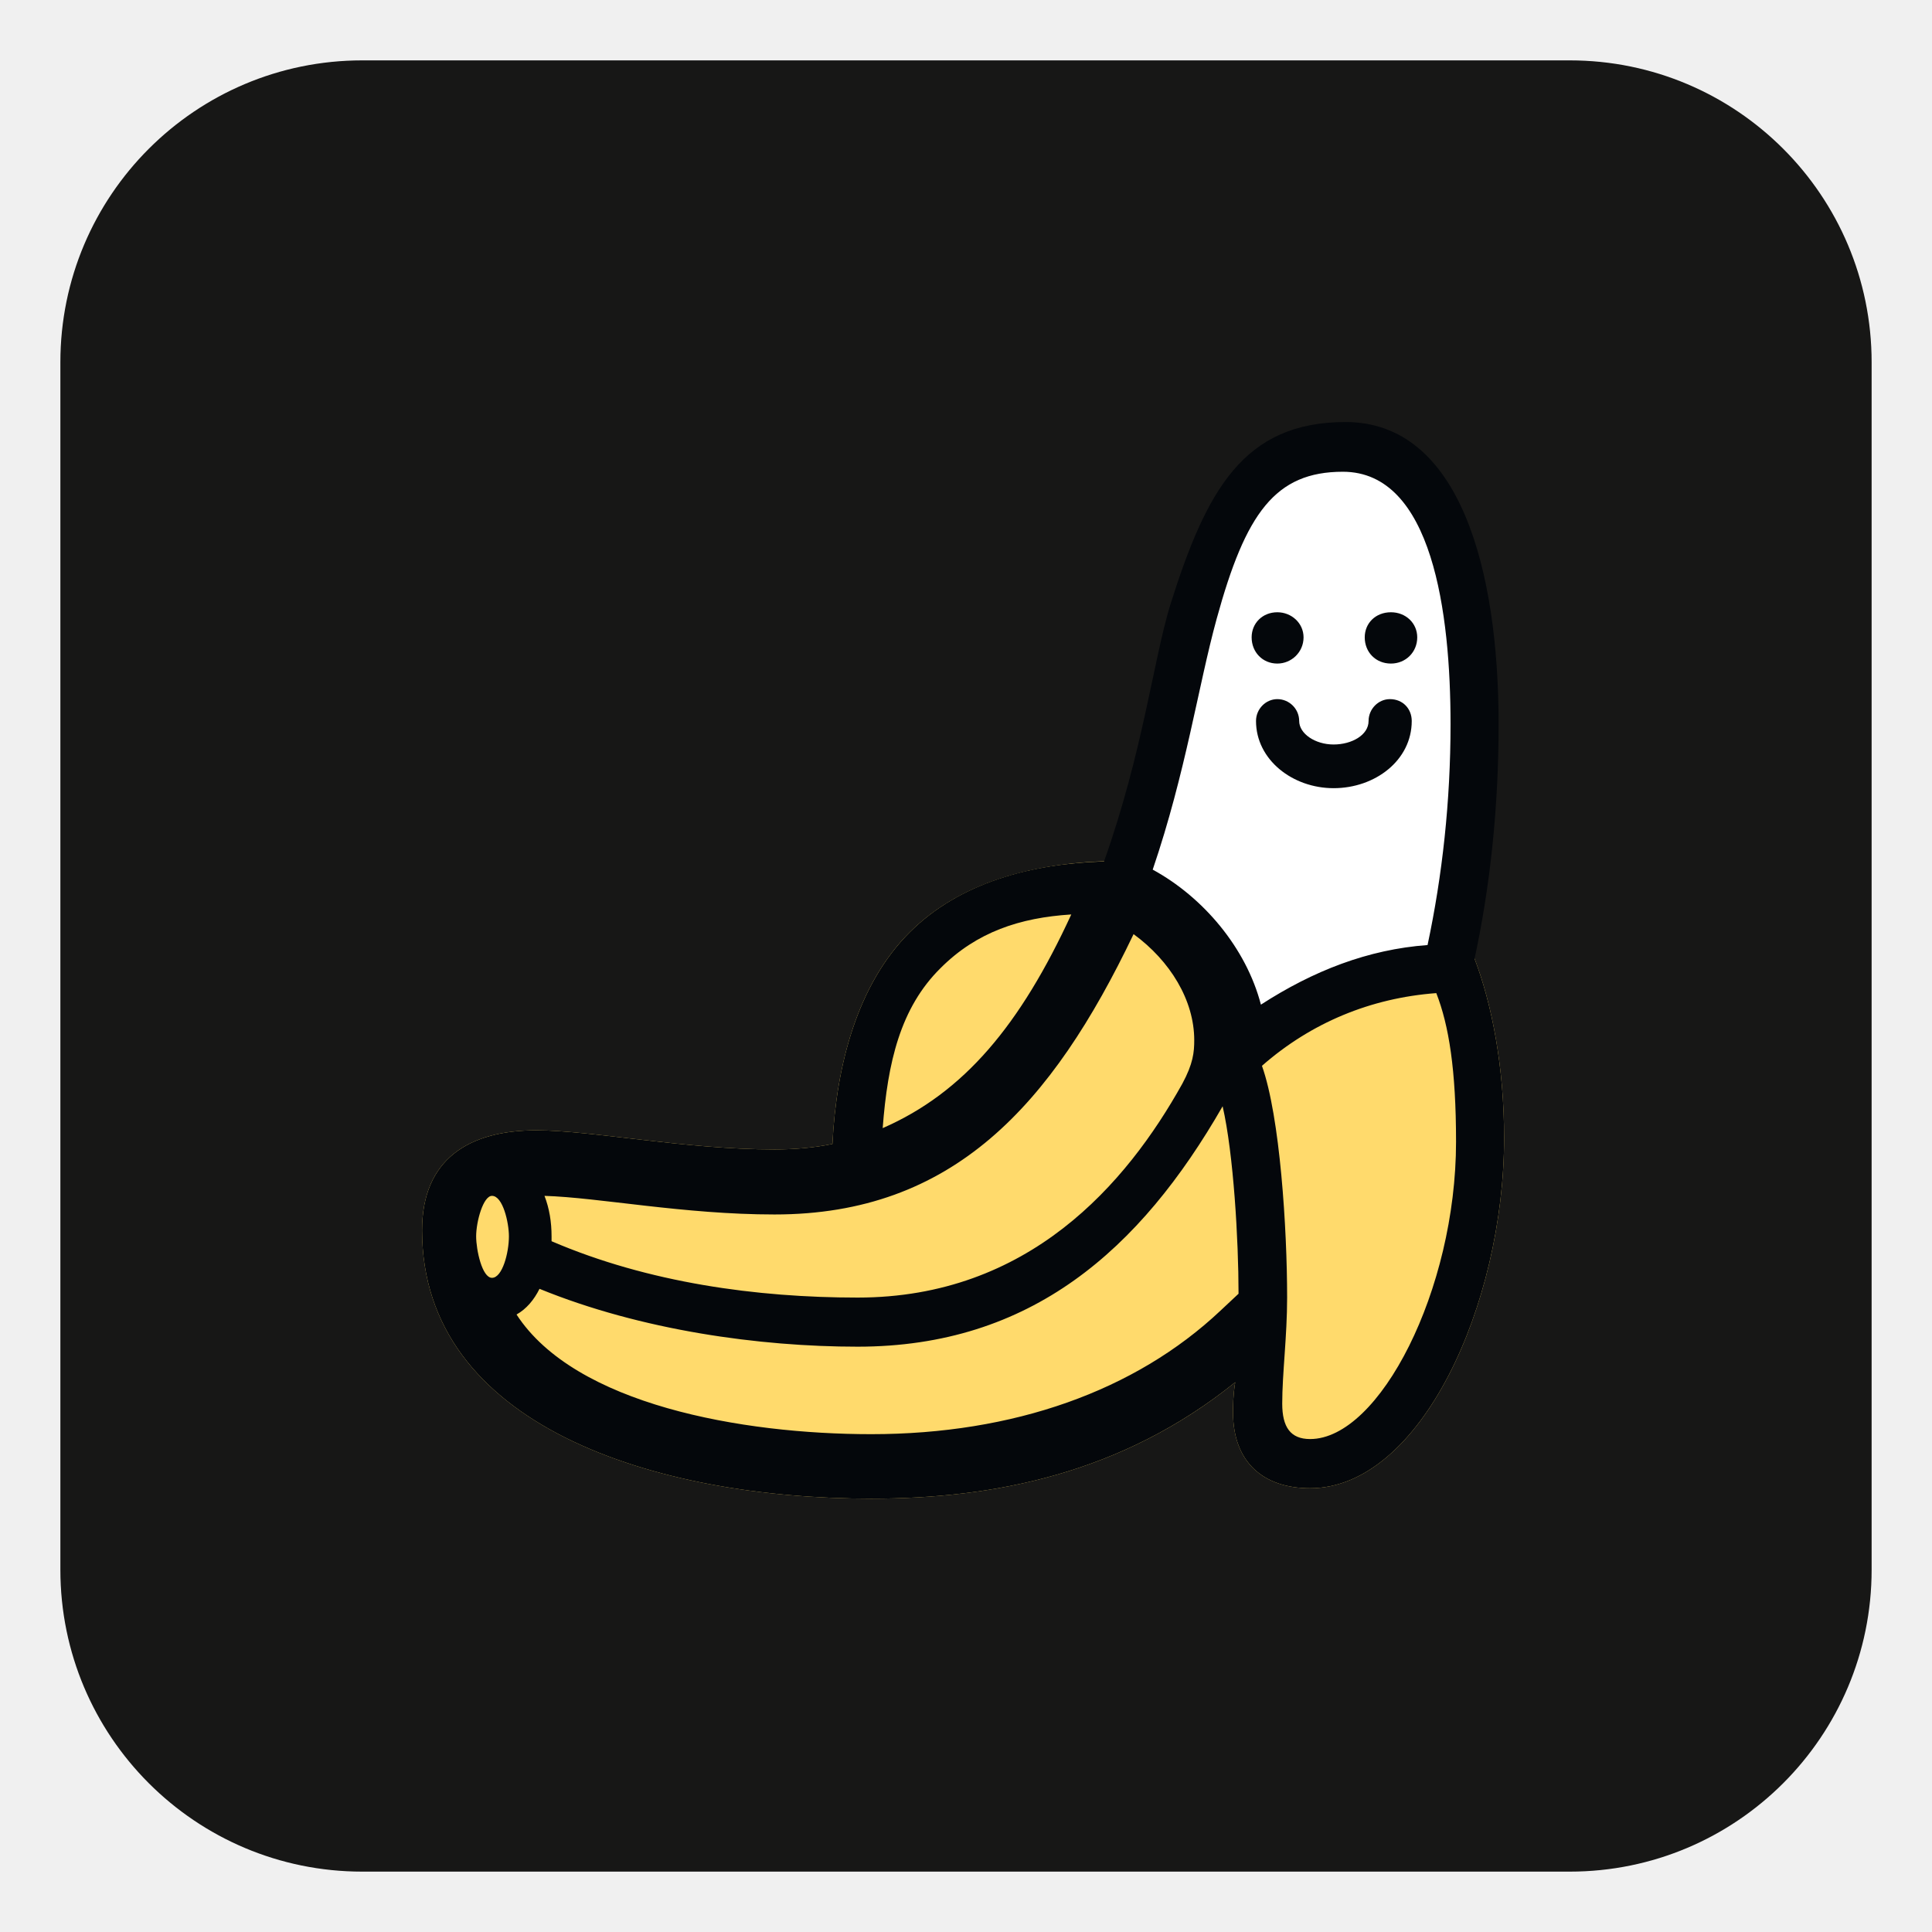
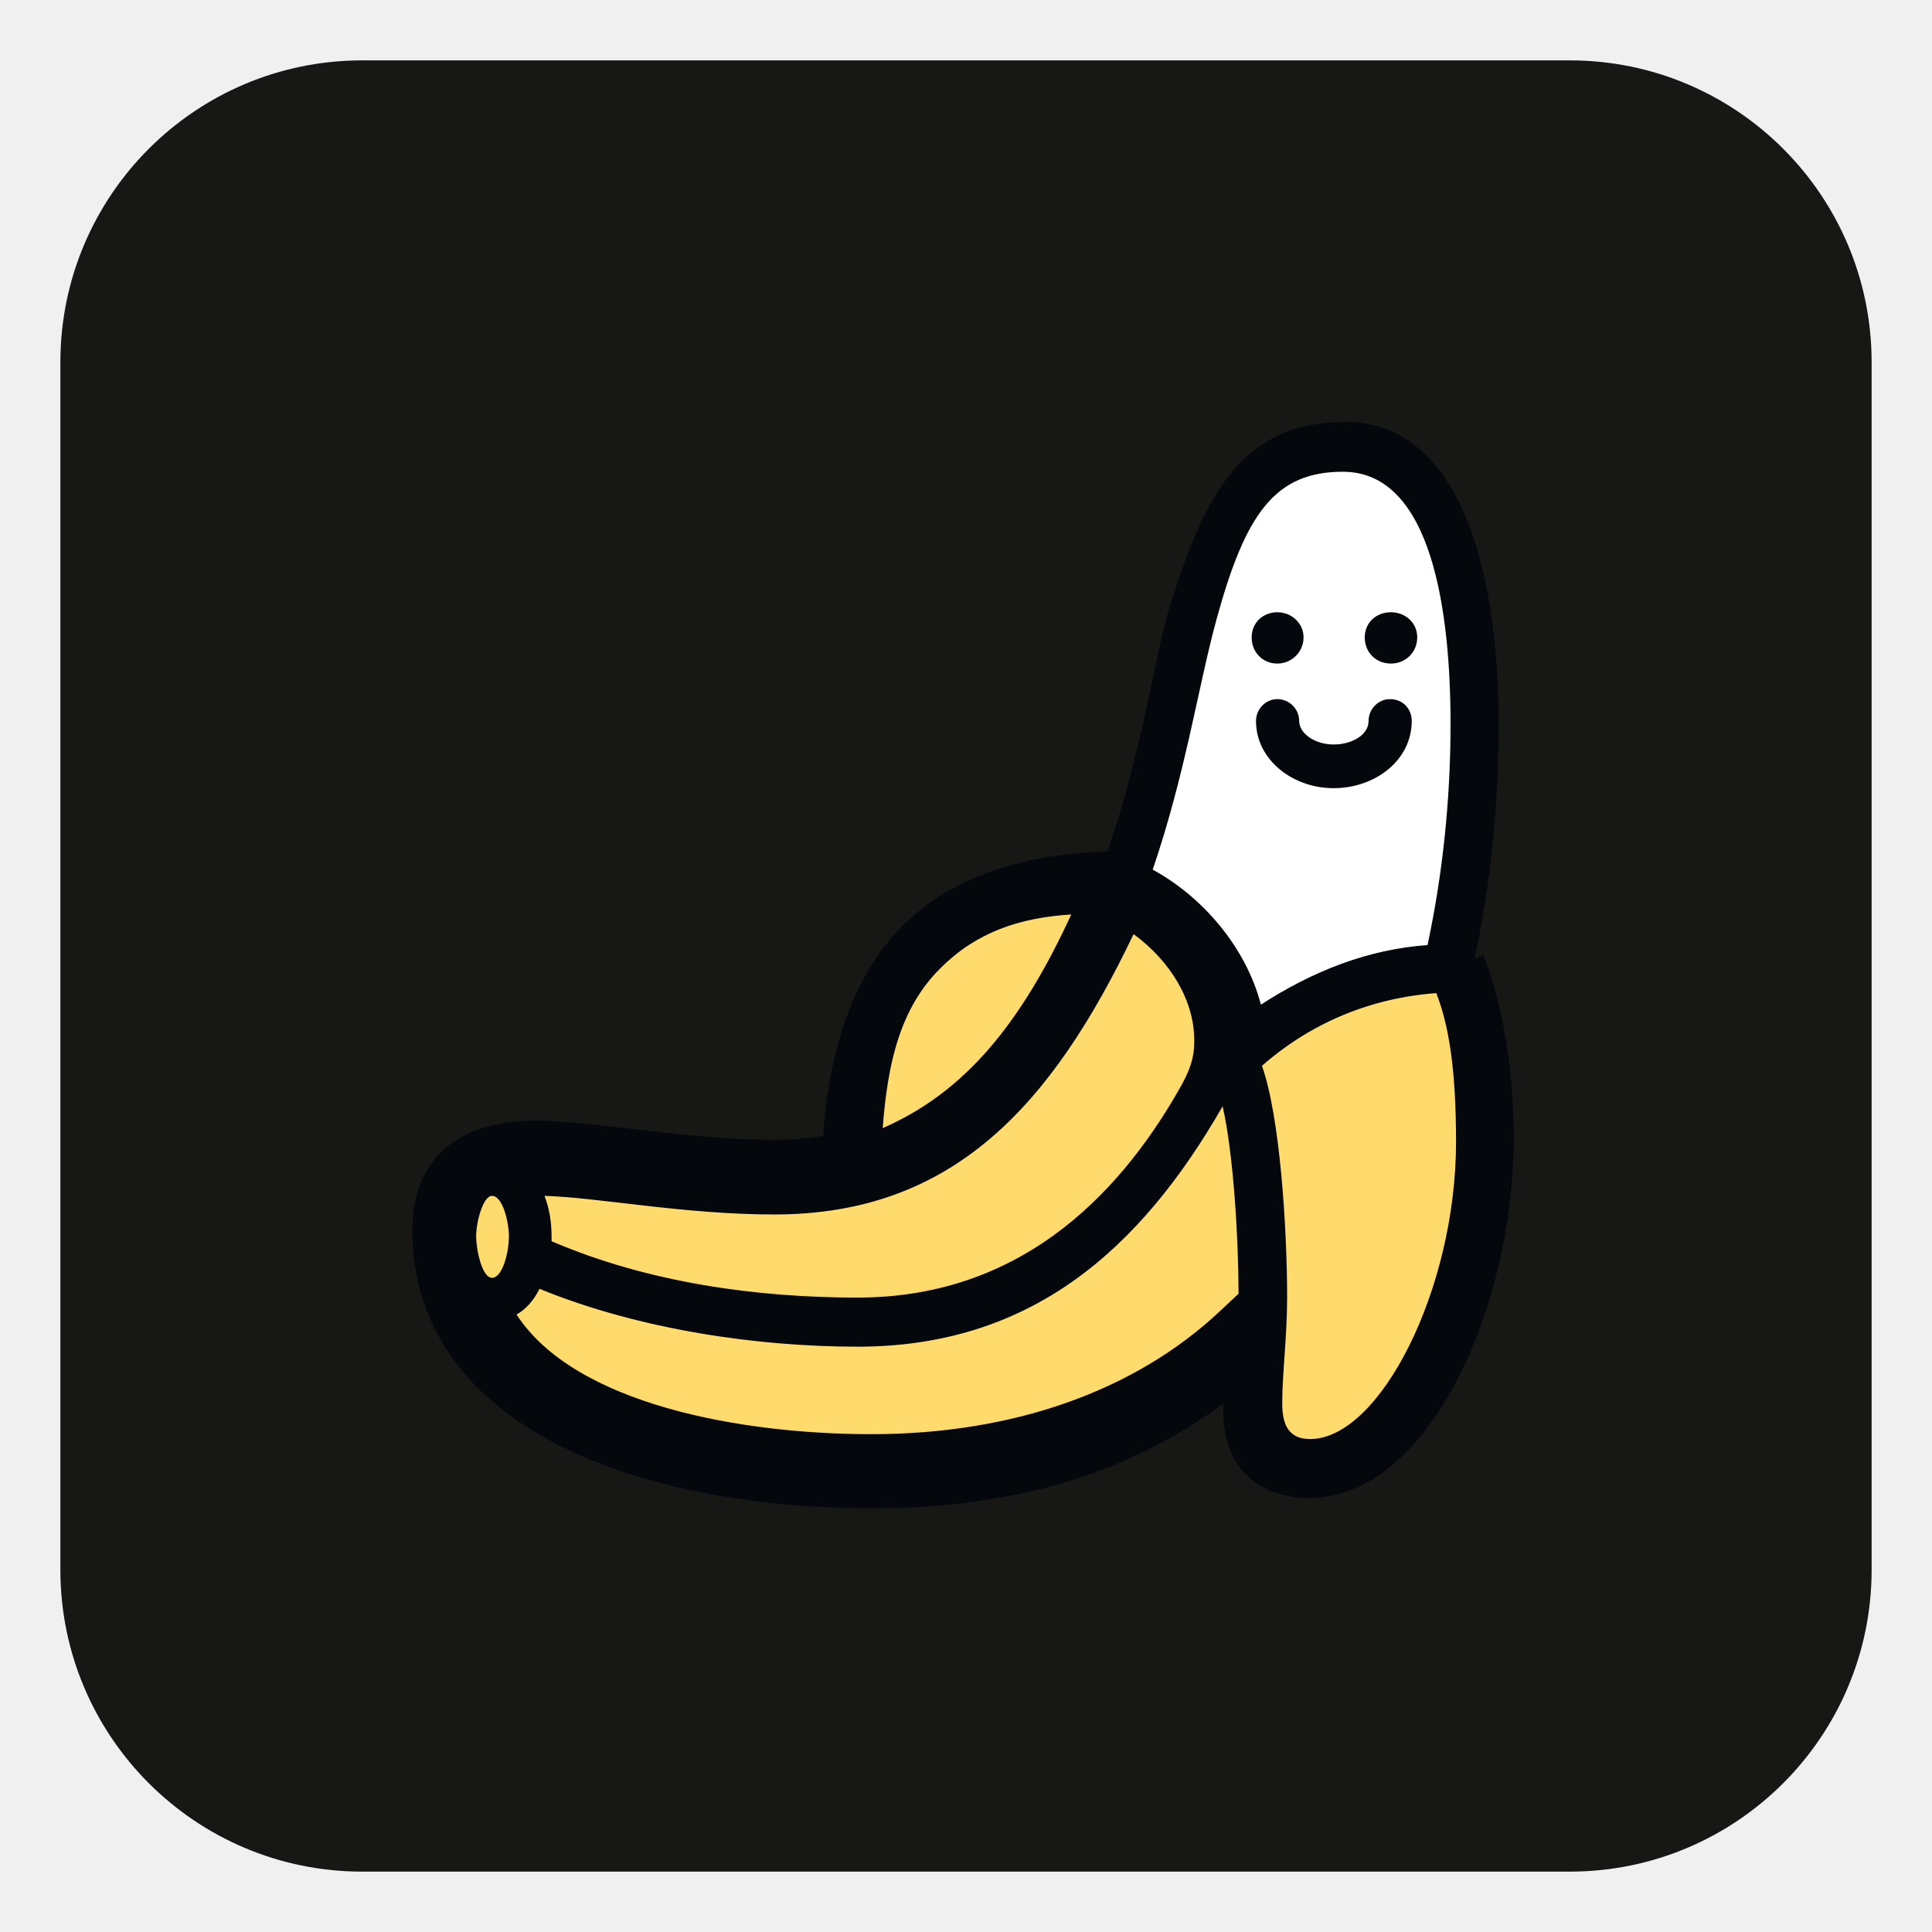
<svg xmlns="http://www.w3.org/2000/svg" viewBox="0 0 1024 1024" width="1024" height="1024">
  <defs>
    <style>
+       /* The colour shapes are stroked in the outline's own black even though
+          the outline is a shape of its own drawn on top: the fills run all the
+          way out to the silhouette, and an antialiased fill edge that
+          coincides with the outline's edge blends the fill into the page - a
+          yellow fringe on the site's dark background.  The stroke buries that
+          seam under black; everywhere else it hides under the outline shape.
+          Dropping these is how the fringe came back once already. */
      .cls-1 {
+         stroke: #04070b;
+         stroke-width: 1;
+         stroke-linejoin: round;
        fill: #FFDA6C;
      }

      .cls-2 {
+         stroke: #04070b;
+         stroke-width: 1;
+         stroke-linejoin: round;
        fill: #fff;
      }

      .cls-3 {
        fill: #04070b;
      }
    </style>
  </defs>
  <rect x="32" y="32" width="960" height="960" rx="160" fill="#171716" />
  <svg x="212.00" y="212.00" width="600.00" height="600.00" viewBox="-1.0 -1.0 58.693 58.407">
    <path class="cls-1" d="M 54.715 27.824 L 42.051 32.359 L 36.496 22.754 C 32.445 22.754 28.25 23.633 25.418 26.465 C 22.727 29.156 21.621 33.324 21.422 37.43 C 20.461 37.629 19.438 37.715 18.418 37.715 C 13.773 37.715 8.926 36.723 6.062 36.723 C 2.609 36.723 0.145 38.195 0.145 41.906 C 0.145 52.051 12.242 55.82 23.434 55.82 C 29.809 55.82 36.441 54.516 42.305 49.785 C 42.191 50.465 42.191 51.059 42.191 51.344 C 42.191 53.922 43.75 55.281 46.188 55.281 C 51.91 55.281 56.246 45.762 56.246 37.121 C 56.246 33.434 55.621 30.207 54.715 27.824" />
    <path class="cls-1" d="M 6.062 37.219 C 2.465 37.219 0.637 38.797 0.637 41.906 C 0.637 51.812 12.918 55.324 23.434 55.324 C 30.98 55.324 37.051 53.387 41.996 49.402 L 43.008 48.582 L 42.793 49.867 C 42.688 50.508 42.688 51.07 42.688 51.344 C 42.688 53.566 43.93 54.785 46.188 54.785 C 50.703 54.785 55.75 47.23 55.75 37.121 C 55.75 33.977 55.281 30.922 54.418 28.457 L 47.418 29.477 L 42.34 32.273 L 40.477 27.473 L 36.211 23.25 C 31.598 23.297 28.086 24.496 25.77 26.816 C 22.871 29.715 22.074 34.199 21.918 37.453 L 21.898 37.84 L 21.523 37.914 C 20.574 38.109 19.531 38.211 18.418 38.211 C 15.785 38.211 13.109 37.898 10.746 37.621 C 8.895 37.402 7.293 37.219 6.062 37.219" />
    <path class="cls-2" d="M 43.277 31.066 C 42.383 27.938 39.766 25.137 36.715 23.633 C 38.738 18.242 39.469 13.547 40.594 9.812 C 42.352 4.004 44.141 1.715 48.25 1.715 C 53.688 1.715 54.781 9.512 54.781 15.625 C 54.781 19.867 54.285 23.961 53.387 27.785 C 49.773 28.027 46.461 29.199 43.277 31.066" />
    <path class="cls-3" d="M 23.434 55.82 C 29.809 55.82 36.438 54.516 42.305 49.785 C 42.191 50.465 42.191 51.059 42.191 51.344 C 42.191 53.922 43.75 55.281 46.188 55.281 C 51.91 55.281 56.246 45.762 56.246 37.117 C 56.246 33.434 55.621 30.207 54.715 27.824 C 55.539 24 55.961 19.918 55.961 15.668 C 55.961 7.652 53.953 0 48.027 0 C 42.73 0 40.805 3.543 38.934 9.492 C 38.055 12.383 37.516 17.113 35.504 22.781 C 31.766 22.895 28.023 23.859 25.418 26.465 C 22.727 29.156 21.621 33.324 21.422 37.43 C 20.461 37.629 19.438 37.715 18.418 37.715 C 13.773 37.715 8.926 36.723 6.066 36.723 C 2.609 36.723 0.145 38.195 0.145 41.906 C 0.145 52.051 12.242 55.82 23.434 55.82 M 2.949 42.219 C 2.949 41.453 3.316 40.121 3.77 40.121 C 4.336 40.121 4.648 41.512 4.648 42.219 C 4.648 43.07 4.309 44.371 3.77 44.371 C 3.258 44.371 2.949 42.926 2.949 42.219 M 5.043 46.273 C 5.555 45.988 5.953 45.508 6.234 44.941 C 11.504 47.094 17.652 47.941 22.727 47.941 C 31.707 47.941 37.375 42.926 41.652 35.477 C 42.219 37.941 42.477 42.418 42.477 45.195 L 41.539 46.074 C 37.121 50.238 30.801 52.477 23.434 52.477 C 16.719 52.477 8.078 50.945 5.043 46.273 M 6.492 40.121 C 9.324 40.207 13.715 41.086 18.418 41.086 C 27.656 41.086 32.785 35.449 37.035 26.551 C 38.934 27.938 40.18 29.98 40.18 32.047 C 40.18 32.672 40.125 33.266 39.559 34.312 C 36.668 39.5 31.594 45.395 22.727 45.395 C 17.512 45.395 11.875 44.629 6.859 42.473 L 6.859 42.219 C 6.859 41.484 6.746 40.773 6.492 40.121 M 24.027 36.609 C 24.285 33.207 24.938 30.375 27.031 28.309 C 28.902 26.438 31.141 25.699 33.805 25.531 C 31.168 31.254 28.25 34.766 24.027 36.609 M 38.027 23.207 C 39.754 18.133 40.379 13.715 41.344 10.199 C 42.844 4.73 44.375 2.578 47.887 2.578 C 52.535 2.578 53.469 9.918 53.469 15.668 C 53.469 19.664 53.043 23.52 52.277 27.117 C 49.191 27.344 46.355 28.449 43.637 30.207 C 42.871 27.258 40.633 24.625 38.027 23.207 M 43.156 11.164 C 43.156 11.93 43.723 12.523 44.488 12.523 C 45.223 12.523 45.848 11.93 45.848 11.164 C 45.848 10.426 45.223 9.863 44.488 9.863 C 43.723 9.863 43.156 10.426 43.156 11.164 M 43.383 15.5 C 43.383 17.512 45.281 18.984 47.406 18.984 C 49.559 18.984 51.457 17.539 51.457 15.5 C 51.457 14.875 51.004 14.367 50.324 14.367 C 49.73 14.367 49.219 14.875 49.219 15.5 C 49.219 16.234 48.34 16.719 47.406 16.719 C 46.441 16.719 45.621 16.152 45.621 15.5 C 45.621 14.875 45.109 14.367 44.488 14.367 C 43.891 14.367 43.383 14.875 43.383 15.5 M 43.691 33.379 C 46.242 31.141 49.332 29.863 52.73 29.609 C 53.383 31.281 53.754 33.578 53.754 37.316 C 53.754 44.996 49.785 52.73 46.188 52.73 C 45.168 52.73 44.742 52.109 44.742 50.891 C 44.742 49.332 44.996 47.406 44.996 45.395 C 44.996 41.824 44.629 36.016 43.691 33.379 M 49.02 11.164 C 49.02 11.93 49.586 12.523 50.379 12.523 C 51.145 12.523 51.742 11.93 51.742 11.164 C 51.742 10.426 51.145 9.863 50.379 9.863 C 49.586 9.863 49.02 10.426 49.02 11.164" />
  </svg>
</svg>
